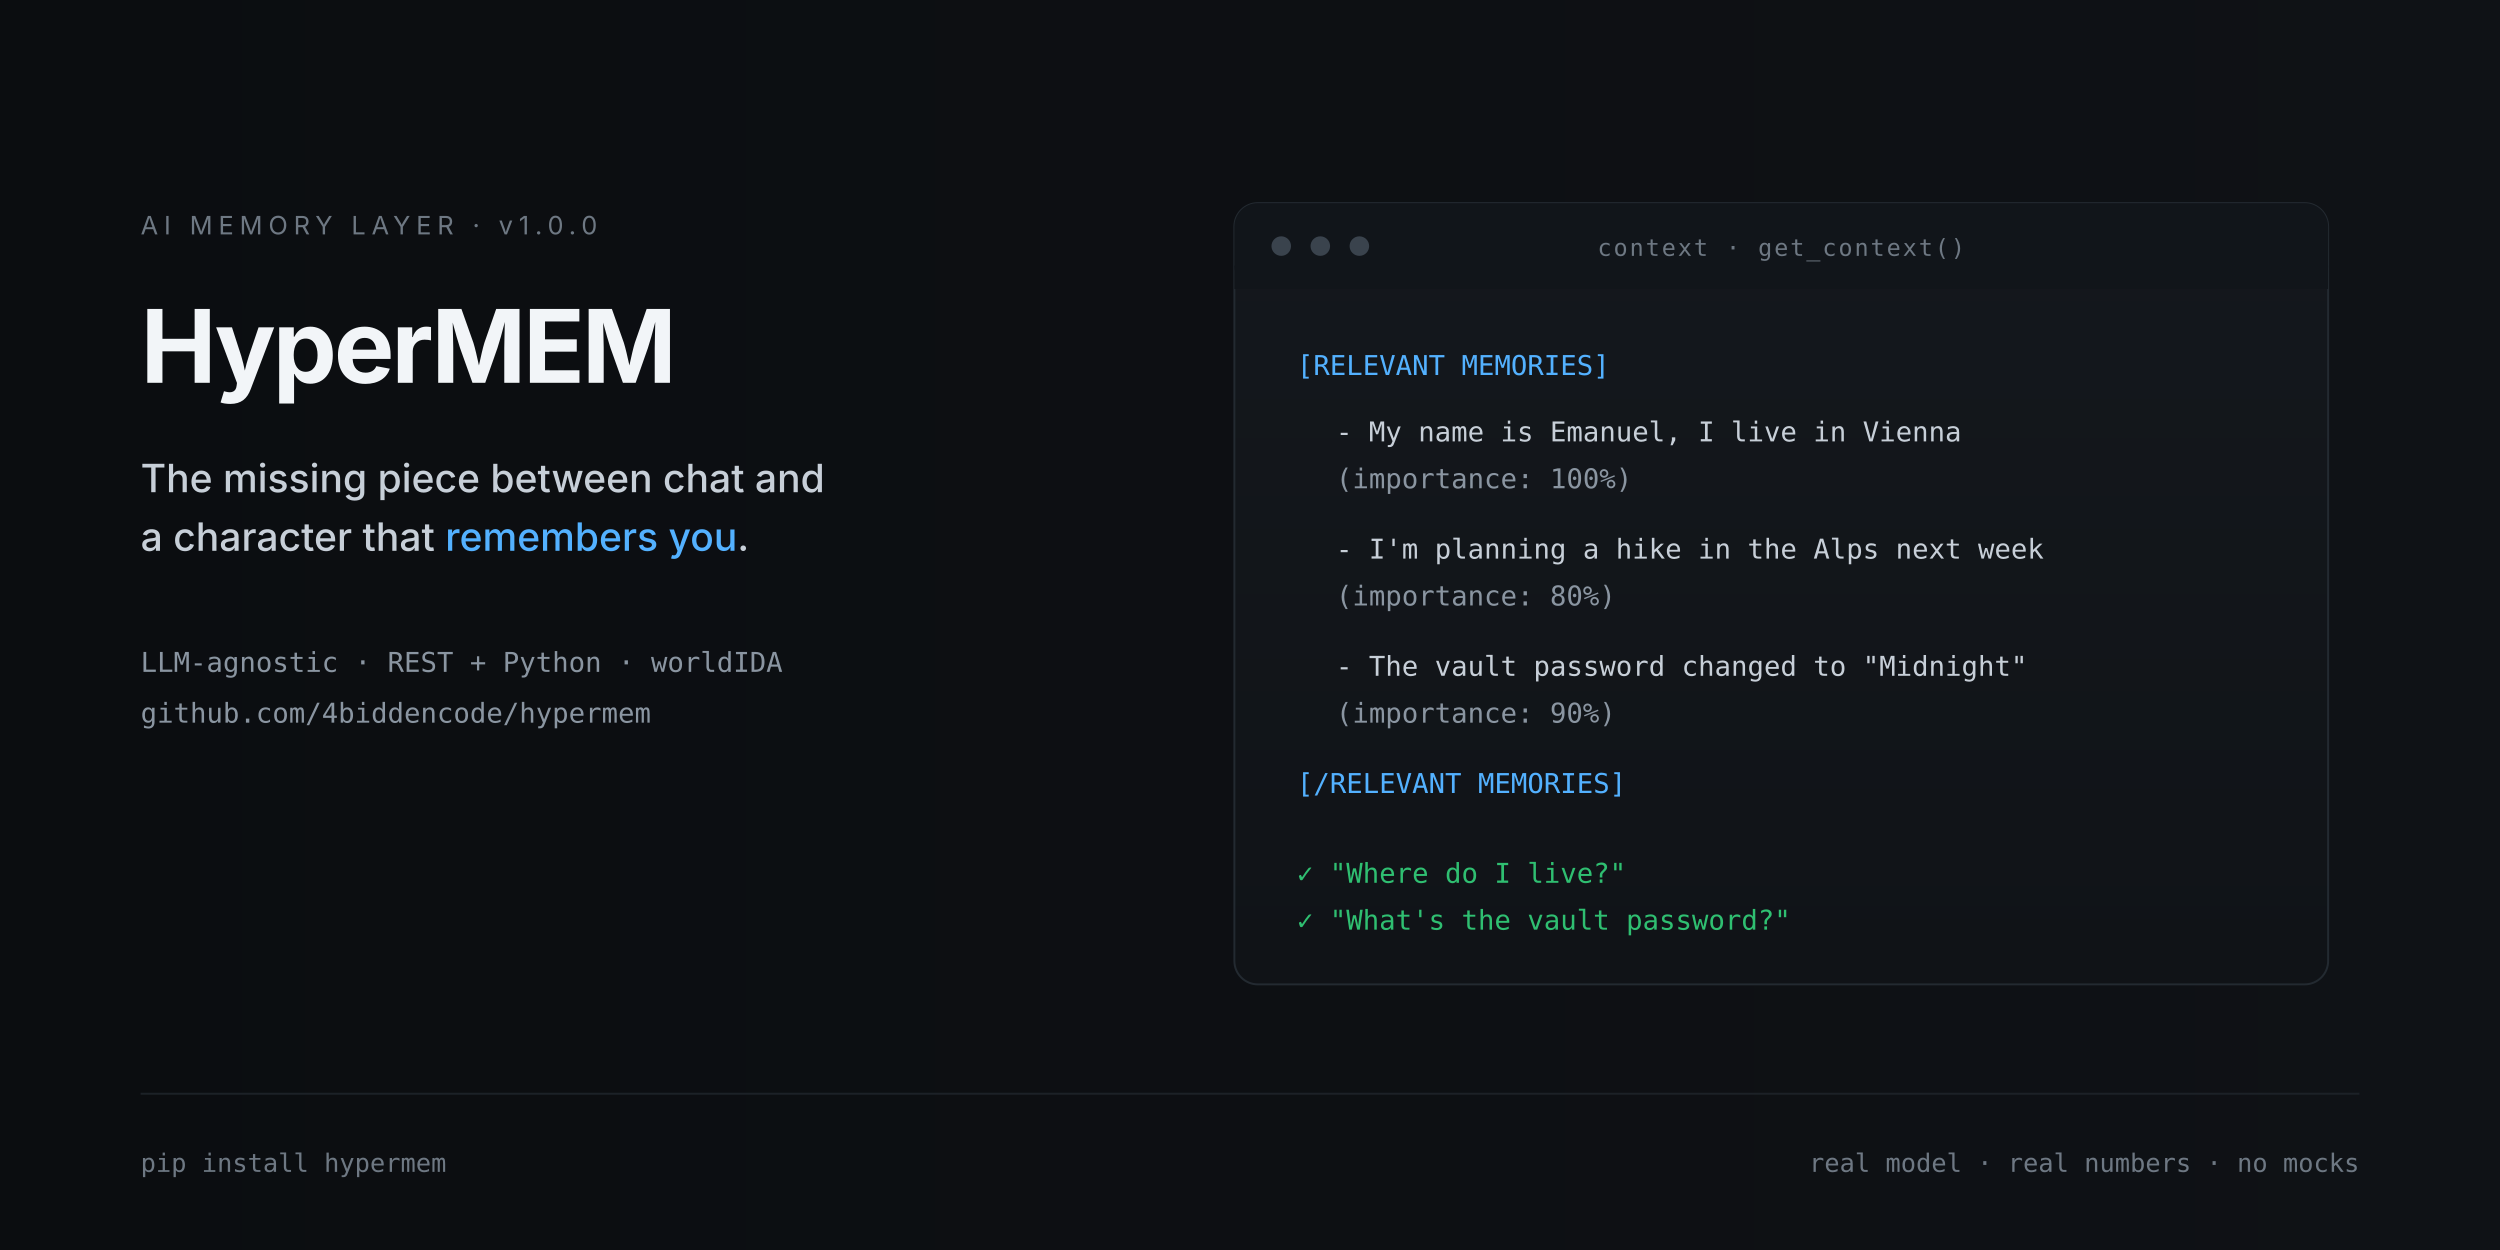
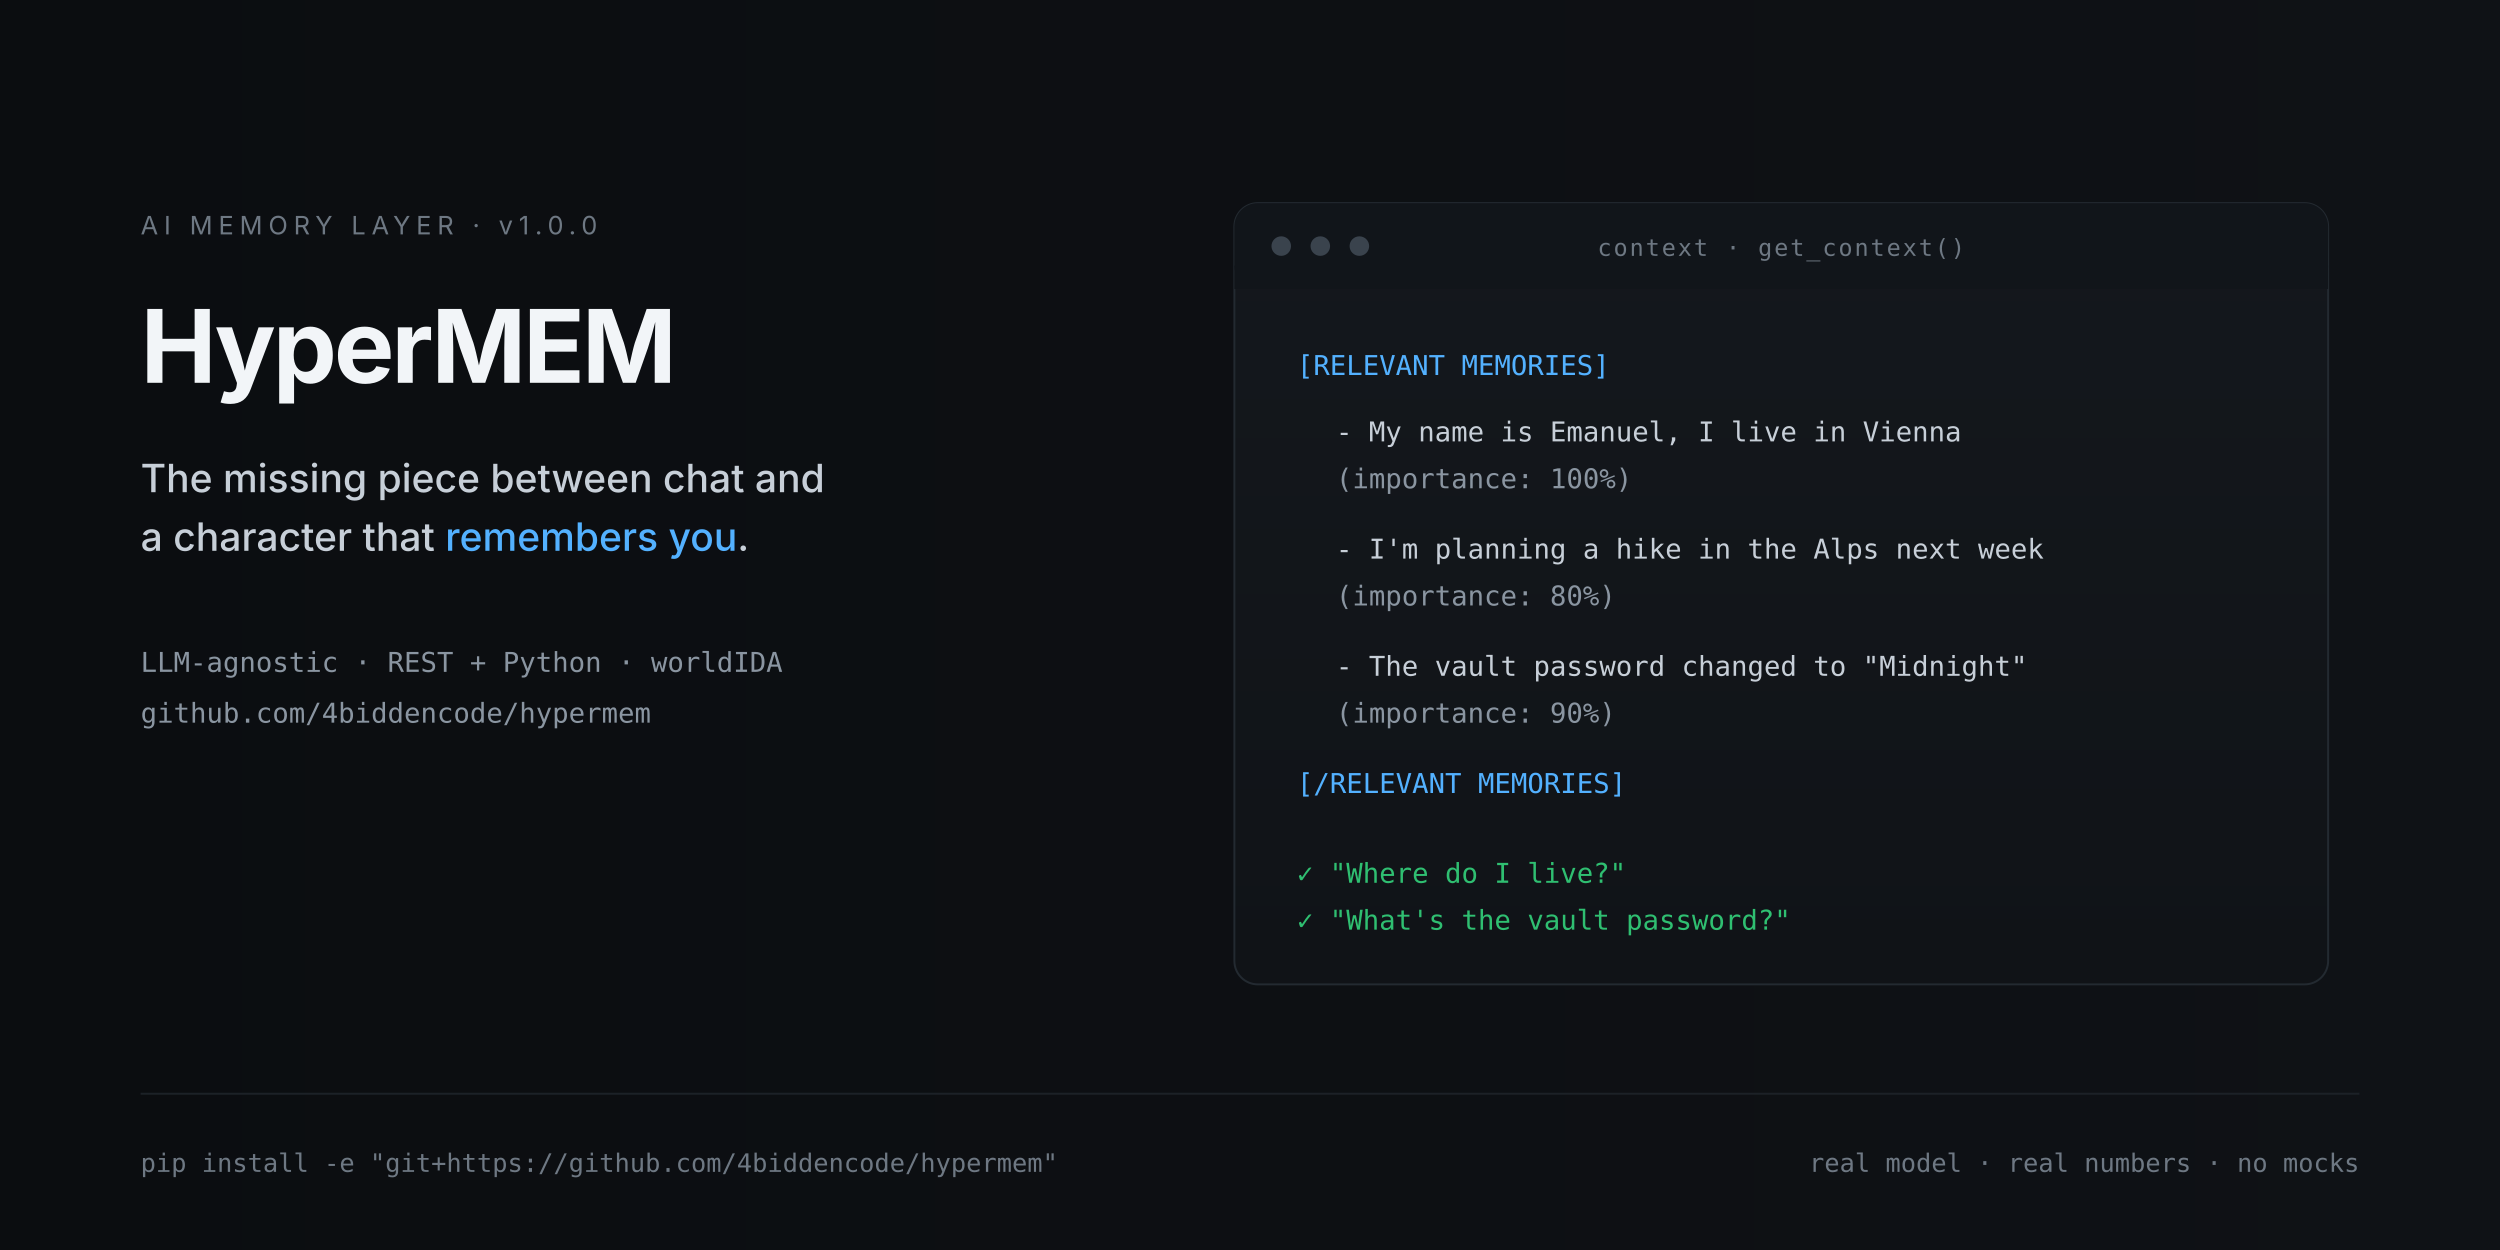
<svg xmlns="http://www.w3.org/2000/svg" width="1280" height="640" viewBox="0 0 1280 640">
  <defs>
    <linearGradient id="ground" x1="0" y1="0" x2="1" y2="0">
      <stop offset="0" stop-color="#0B0D10" />
      <stop offset="1" stop-color="#0F1216" />
    </linearGradient>
    <linearGradient id="panel" x1="0" y1="0" x2="0" y2="1">
      <stop offset="0" stop-color="#14181D" />
      <stop offset="1" stop-color="#101317" />
    </linearGradient>
    <linearGradient id="rail" x1="0" y1="0" x2="0" y2="1">
      <stop offset="0" stop-color="#53B1FF" />
      <stop offset="1" stop-color="#53B1FF" stop-opacity="0" />
    </linearGradient>
  </defs>
  <rect width="1280" height="640" fill="url(#ground)" />
  <g font-family="'Inter','Segoe UI',system-ui,sans-serif">
    <text x="72" y="120" font-size="13" letter-spacing="3" fill="#6E7883">AI MEMORY LAYER · v1.0.0</text>
    <text x="72" y="196" font-size="52" font-weight="700" letter-spacing="-1.5" fill="#F2F5F8">HyperMEM</text>
    <text x="72" y="252" font-size="20" font-weight="500" fill="#C7CFD8">The missing piece between chat and</text>
    <text x="72" y="282" font-size="20" font-weight="500" fill="#C7CFD8">a character that <tspan fill="#53B1FF">remembers you</tspan>.</text>
    <text x="72" y="344" font-size="14" fill="#8A95A1" font-family="'JetBrains Mono','Cascadia Code',Consolas,monospace">LLM-agnostic · REST + Python · worldIDA</text>
    <text x="72" y="370" font-size="14" fill="#8A95A1" font-family="'JetBrains Mono','Cascadia Code',Consolas,monospace">github.com/4biddencode/hypermem</text>
  </g>
  <g>
    <rect x="632" y="104" width="560" height="400" rx="12" fill="url(#panel)" stroke="#232A31" stroke-width="1" />
    <rect x="632" y="104" width="560" height="44" rx="12" fill="#11151A" />
    <rect x="632" y="136" width="560" height="12" fill="#11151A" />
    <circle cx="656" cy="126" r="5" fill="#3A434D" />
    <circle cx="676" cy="126" r="5" fill="#3A434D" />
    <circle cx="696" cy="126" r="5" fill="#3A434D" />
    <text x="912" y="131" text-anchor="middle" font-size="12" letter-spacing="1" fill="#6E7883" font-family="'JetBrains Mono','Cascadia Code',Consolas,monospace">context · get_context()</text>
    <g font-family="'JetBrains Mono','Cascadia Code',Consolas,monospace">
      <text x="664" y="192" font-size="14" fill="#53B1FF">[RELEVANT MEMORIES]</text>
      <text x="684" y="226" font-size="14" fill="#C7CFD8">- My name is Emanuel, I live in Vienna</text>
      <text x="684" y="250" font-size="14" fill="#8A95A1">  (importance: 100%)</text>
      <text x="684" y="286" font-size="14" fill="#C7CFD8">- I'm planning a hike in the Alps next week</text>
      <text x="684" y="310" font-size="14" fill="#8A95A1">  (importance: 80%)</text>
      <text x="684" y="346" font-size="14" fill="#C7CFD8">- The vault password changed to "Midnight"</text>
      <text x="684" y="370" font-size="14" fill="#8A95A1">  (importance: 90%)</text>
      <text x="664" y="406" font-size="14" fill="#53B1FF">[/RELEVANT MEMORIES]</text>
      <text x="664" y="452" font-size="14" fill="#2FBF71">✓ "Where do I live?"</text>
      <text x="664" y="476" font-size="14" fill="#2FBF71">✓ "What's the vault password?"</text>
    </g>
  </g>
  <line x1="72" y1="560" x2="1208" y2="560" stroke="#1C2127" stroke-width="1" />
-   <text x="72" y="600" font-size="13" fill="#6E7883" font-family="'JetBrains Mono','Cascadia Code',Consolas,monospace">pip install hypermem</text>
+   <text x="72" y="600" font-size="13" fill="#6E7883" font-family="'JetBrains Mono','Cascadia Code',Consolas,monospace">pip install -e "git+https://github.com/4biddencode/hypermem"</text>
  <text x="1208" y="600" font-size="13" fill="#6E7883" font-family="'JetBrains Mono','Cascadia Code',Consolas,monospace" text-anchor="end">real model · real numbers · no mocks</text>
</svg>
